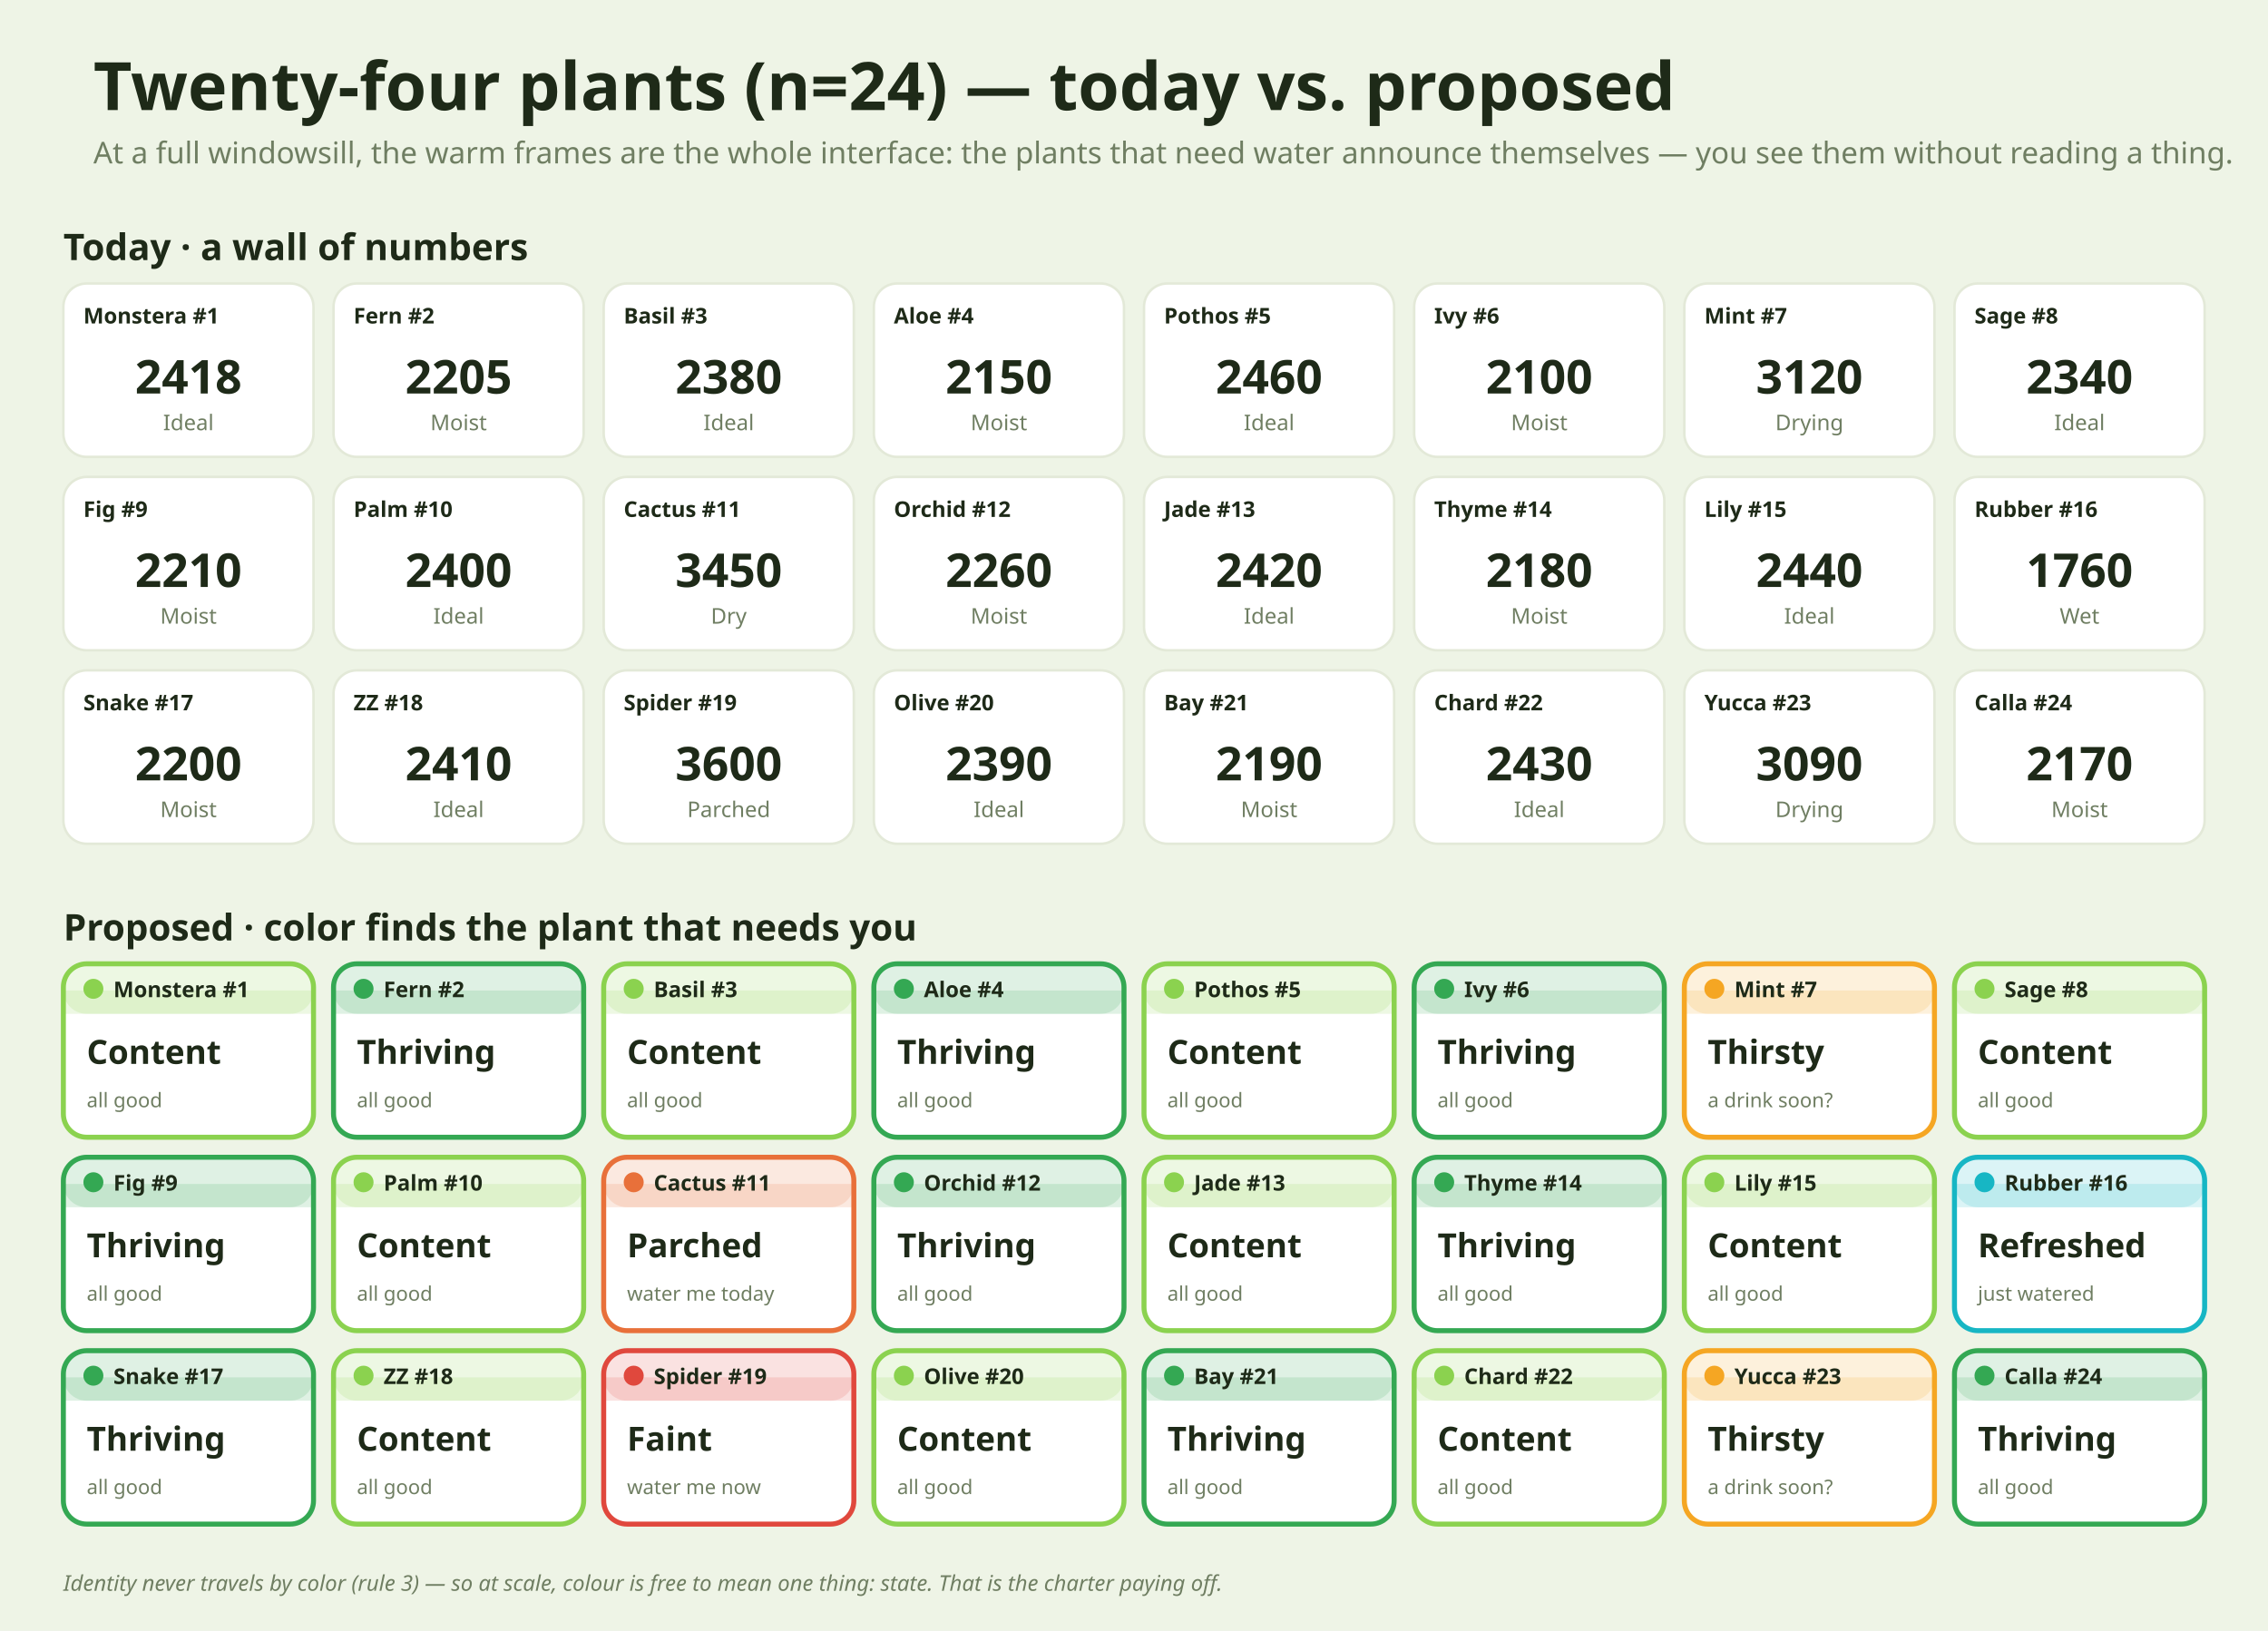
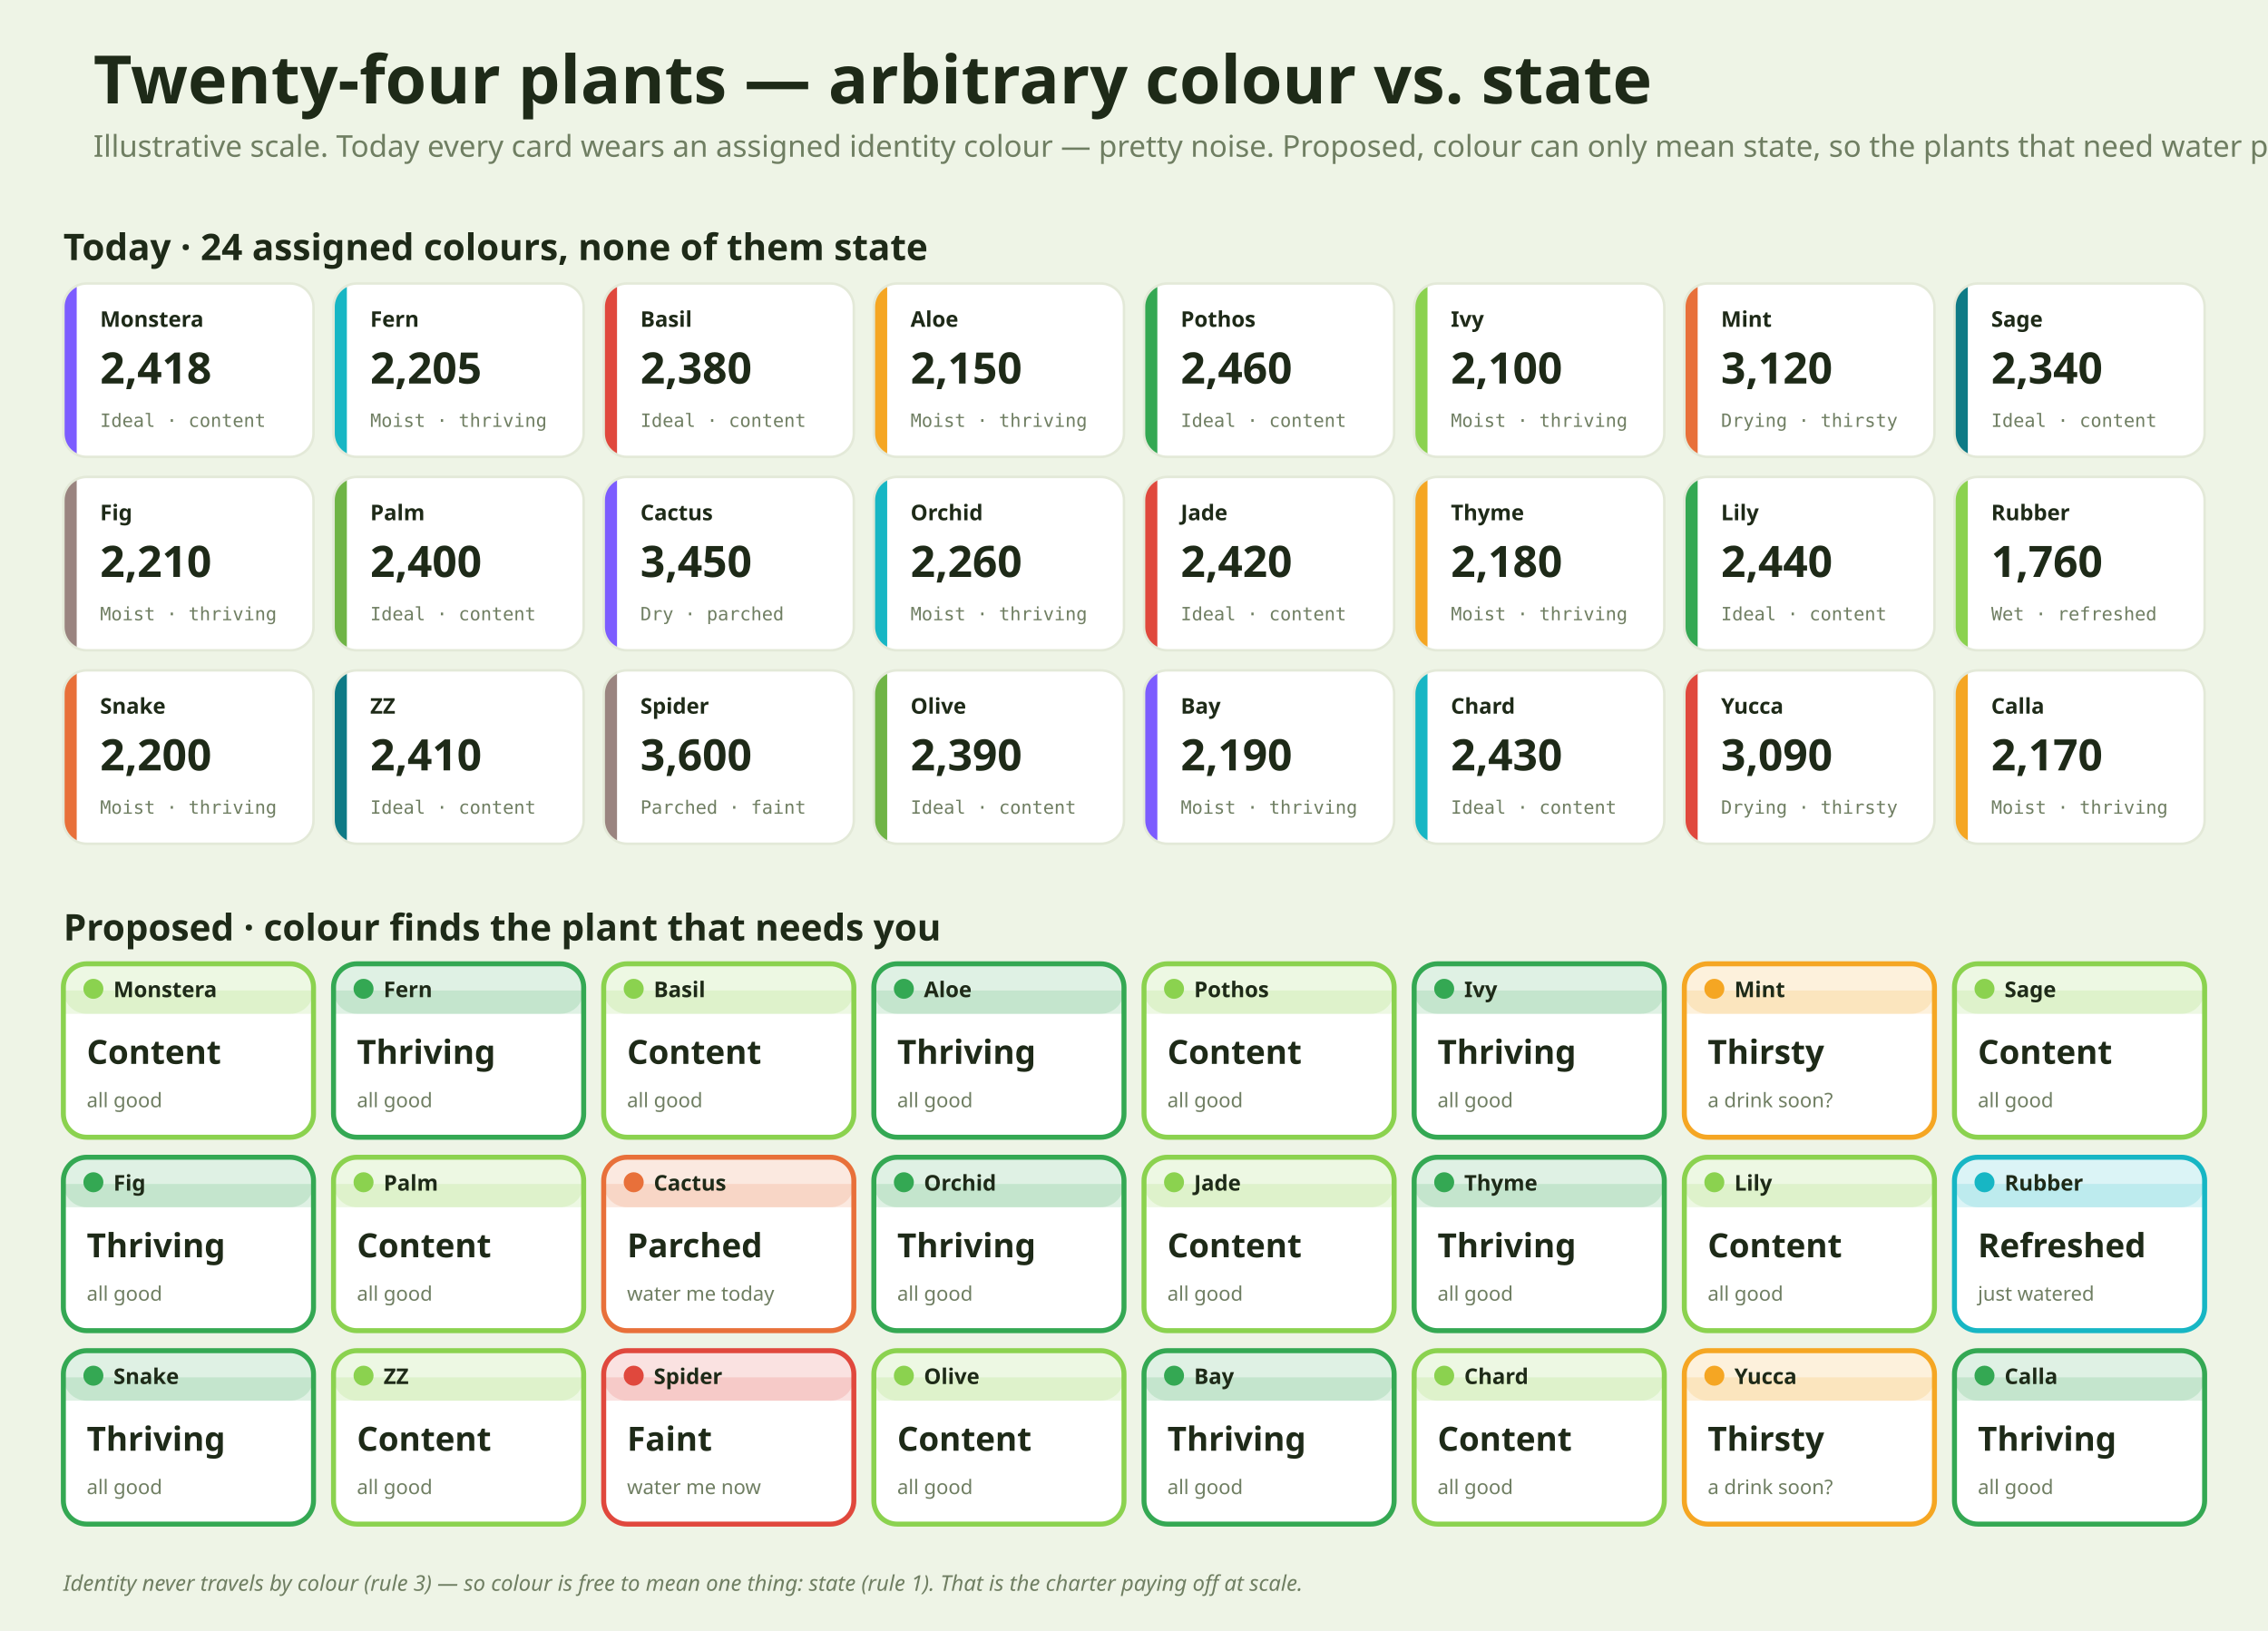
<svg xmlns="http://www.w3.org/2000/svg" viewBox="0 0 1360 978">
  <style>
.h1{font-family:'Baloo 2',sans-serif;font-weight:800;font-size:40px;fill:#1E2A18}
.h2{font-family:'Hanken Grotesk',sans-serif;font-size:18px;fill:#6F7E62}
- .eyebrow{font-family:'JetBrains Mono',monospace;font-size:14px;font-weight:600;fill:#6F7E62;letter-spacing:2px}
.colcap{font-family:'Baloo 2',sans-serif;font-weight:700;font-size:22px;fill:#1E2A18}
.colsub{font-family:'Hanken Grotesk',sans-serif;font-size:14px;fill:#6F7E62}
.name{font-family:'Baloo 2',sans-serif;font-weight:700;font-size:24px;fill:#1E2A18}
.num{font-family:'JetBrains Mono',monospace;font-size:15px;fill:#6F7E62}
.meta{font-family:'Hanken Grotesk',sans-serif;font-size:14px;fill:#6F7E62}
.chip{font-family:'Hanken Grotesk',sans-serif;font-size:13px;fill:#3C4A34}
.mood{font-family:'Baloo 2',sans-serif;font-weight:800;font-size:30px;fill:#1E2A18}
.bandtag{font-family:'JetBrains Mono',monospace;font-size:12px;fill:#8A9880}
.say{font-family:'Hanken Grotesk',sans-serif;font-size:17px;fill:#2C3A24}
.wlabel{font-family:'JetBrains Mono',monospace;font-size:11px;font-weight:600;fill:#8A9880;letter-spacing:1.5px}
.wval{font-family:'Hanken Grotesk',sans-serif;font-size:16px;fill:#1E2A18}
.foot{font-family:'Hanken Grotesk',sans-serif;font-size:14px;fill:#6F7E62}
.tiny{font-family:'Hanken Grotesk',sans-serif;font-size:11px;fill:#9A8480}
- .today-title{font-family:'Baloo 2',sans-serif;font-weight:700;font-size:22px;fill:#1E2A18}
- .rawbig{font-family:'Baloo 2',sans-serif;font-weight:800;font-size:72px;fill:#1E2A18}
- .rawlab{font-family:'JetBrains Mono',monospace;font-size:13px;font-weight:600;fill:#8A9880;letter-spacing:2px}
- .today-band{font-family:'Baloo 2',sans-serif;font-weight:700;font-size:24px;fill:#3C4A34}
- .idx{font-family:'Hanken Grotesk',sans-serif;font-size:13px;fill:#9A8480}
- .pin{font-family:'Hanken Grotesk',sans-serif;font-size:13px;font-style:italic;fill:#6F7E62}
+ .td-name{font-family:'Baloo 2',sans-serif;font-weight:700;font-size:19px;fill:#1E2A18}
+ .td-type{font-family:'JetBrains Mono',monospace;font-size:13px;fill:#9A8480;font-weight:400}
+ .td-meta{font-family:'JetBrains Mono',monospace;font-size:13px;fill:#9A8480}
+ .td-raw{font-family:'Baloo 2',sans-serif;font-weight:800;font-size:52px;fill:#1E2A18}
+ .td-rawu{font-family:'JetBrains Mono',monospace;font-size:15px;fill:#9A8480}
+ .td-pill{font-family:'Hanken Grotesk',sans-serif;font-weight:600;font-size:14px;fill:#FFFFFF}
+ .td-slab{font-family:'JetBrains Mono',monospace;font-size:14px;fill:#6F7E62}
+ .td-sval{font-family:'JetBrains Mono',monospace;font-size:14px;fill:#1E2A18}
+ .td-src{font-family:'JetBrains Mono',monospace;font-size:12px;fill:#9A8480}
.gname{font-family:'Baloo 2',sans-serif;font-weight:700;font-size:19px;fill:#1E2A18}
.gmeta{font-family:'Hanken Grotesk',sans-serif;font-size:13px;fill:#6F7E62}
+ .gmeta2{font-family:'JetBrains Mono',monospace;font-size:12px;fill:#9A8480}
.gmood{font-family:'Baloo 2',sans-serif;font-weight:800;font-size:22px;fill:#1E2A18}
.gsay{font-family:'Hanken Grotesk',sans-serif;font-size:15px;fill:#2C3A24}
- .graw{font-family:'Baloo 2',sans-serif;font-weight:800;font-size:44px;fill:#1E2A18}
- .grawlab{font-family:'JetBrains Mono',monospace;font-size:11px;font-weight:600;fill:#8A9880;letter-spacing:1.5px}
+ .graw{font-family:'Baloo 2',sans-serif;font-weight:800;font-size:40px;fill:#1E2A18}
+ .gpill{font-family:'Hanken Grotesk',sans-serif;font-weight:600;font-size:13px;fill:#FFFFFF}
.tname{font-family:'Baloo 2',sans-serif;font-weight:700;font-size:13px;fill:#1E2A18}
.tmood{font-family:'Baloo 2',sans-serif;font-weight:800;font-size:20px;fill:#1E2A18}
.tmeta{font-family:'Hanken Grotesk',sans-serif;font-size:12px;fill:#6F7E62}
- .traw{font-family:'Baloo 2',sans-serif;font-weight:800;font-size:28px;fill:#1E2A18}
- .tband{font-family:'Hanken Grotesk',sans-serif;font-size:13px;fill:#6F7E62}
+ .traw{font-family:'Baloo 2',sans-serif;font-weight:800;font-size:26px;fill:#1E2A18}
+ .tband{font-family:'JetBrains Mono',monospace;font-size:11px;fill:#6F7E62}
+ .pin{font-family:'Hanken Grotesk',sans-serif;font-size:13px;font-style:italic;fill:#6F7E62}
+ .callout{font-family:'Hanken Grotesk',sans-serif;font-size:14px;font-weight:600;fill:#E0483D}
</style>
  <rect width="1360" height="978" fill="#EEF4E6" />
-   <text x="56" y="66" class="h1">Twenty-four plants (n=24) — today vs. proposed</text>
-   <text x="56" y="98" class="h2">At a full windowsill, the warm frames are the whole interface: the plants that need water announce themselves — you see them without reading a thing.</text>
-   <text x="38" y="156" class="colcap">Today · a wall of numbers</text>
+   <text x="56" y="62" class="h1">Twenty-four plants — arbitrary colour vs. state</text>
+   <text x="56" y="94" class="h2">Illustrative scale. Today every card wears an assigned identity colour — pretty noise. Proposed, colour can only mean state, so the plants that need water pop.</text>
+   <text x="38" y="156" class="colcap">Today · 24 assigned colours, none of them state</text>
  <g transform="translate(38 170)">
-     <rect width="150" height="104" rx="14" fill="#FFFFFF" stroke="#E3E9D8" stroke-width="1.5" />
-     <text x="12" y="24" class="tname">Monstera #1</text>
-     <text x="75.0" y="66" class="traw" text-anchor="middle">2418</text>
-     <text x="75.0" y="88" class="tband" text-anchor="middle">Ideal</text>
+     <defs>
+       <clipPath id="c6">
+         <rect width="150" height="104" rx="14" />
+       </clipPath>
+     </defs>
+     <g clip-path="url(#c6)">
+       <rect width="150" height="104" fill="#7C5CFF" />
+       <rect x="8" width="142" height="104" fill="#FFFFFF" />
+     </g>
+     <rect width="150" height="104" rx="14" fill="none" stroke="#E3E9D8" stroke-width="1.5" />
+     <text x="22" y="26" class="tname">Monstera</text>
+     <text x="22" y="60" class="traw">2,418</text>
+     <text x="22" y="86" class="tband">Ideal · content</text>
  </g>
  <g transform="translate(200 170)">
-     <rect width="150" height="104" rx="14" fill="#FFFFFF" stroke="#E3E9D8" stroke-width="1.5" />
-     <text x="12" y="24" class="tname">Fern #2</text>
-     <text x="75.0" y="66" class="traw" text-anchor="middle">2205</text>
-     <text x="75.0" y="88" class="tband" text-anchor="middle">Moist</text>
+     <defs>
+       <clipPath id="c7">
+         <rect width="150" height="104" rx="14" />
+       </clipPath>
+     </defs>
+     <g clip-path="url(#c7)">
+       <rect width="150" height="104" fill="#17B6C4" />
+       <rect x="8" width="142" height="104" fill="#FFFFFF" />
+     </g>
+     <rect width="150" height="104" rx="14" fill="none" stroke="#E3E9D8" stroke-width="1.5" />
+     <text x="22" y="26" class="tname">Fern</text>
+     <text x="22" y="60" class="traw">2,205</text>
+     <text x="22" y="86" class="tband">Moist · thriving</text>
  </g>
  <g transform="translate(362 170)">
-     <rect width="150" height="104" rx="14" fill="#FFFFFF" stroke="#E3E9D8" stroke-width="1.5" />
-     <text x="12" y="24" class="tname">Basil #3</text>
-     <text x="75.0" y="66" class="traw" text-anchor="middle">2380</text>
-     <text x="75.0" y="88" class="tband" text-anchor="middle">Ideal</text>
+     <defs>
+       <clipPath id="c8">
+         <rect width="150" height="104" rx="14" />
+       </clipPath>
+     </defs>
+     <g clip-path="url(#c8)">
+       <rect width="150" height="104" fill="#E0483D" />
+       <rect x="8" width="142" height="104" fill="#FFFFFF" />
+     </g>
+     <rect width="150" height="104" rx="14" fill="none" stroke="#E3E9D8" stroke-width="1.5" />
+     <text x="22" y="26" class="tname">Basil</text>
+     <text x="22" y="60" class="traw">2,380</text>
+     <text x="22" y="86" class="tband">Ideal · content</text>
  </g>
  <g transform="translate(524 170)">
-     <rect width="150" height="104" rx="14" fill="#FFFFFF" stroke="#E3E9D8" stroke-width="1.5" />
-     <text x="12" y="24" class="tname">Aloe #4</text>
-     <text x="75.0" y="66" class="traw" text-anchor="middle">2150</text>
-     <text x="75.0" y="88" class="tband" text-anchor="middle">Moist</text>
+     <defs>
+       <clipPath id="c9">
+         <rect width="150" height="104" rx="14" />
+       </clipPath>
+     </defs>
+     <g clip-path="url(#c9)">
+       <rect width="150" height="104" fill="#F5A623" />
+       <rect x="8" width="142" height="104" fill="#FFFFFF" />
+     </g>
+     <rect width="150" height="104" rx="14" fill="none" stroke="#E3E9D8" stroke-width="1.5" />
+     <text x="22" y="26" class="tname">Aloe</text>
+     <text x="22" y="60" class="traw">2,150</text>
+     <text x="22" y="86" class="tband">Moist · thriving</text>
  </g>
  <g transform="translate(686 170)">
-     <rect width="150" height="104" rx="14" fill="#FFFFFF" stroke="#E3E9D8" stroke-width="1.5" />
-     <text x="12" y="24" class="tname">Pothos #5</text>
-     <text x="75.0" y="66" class="traw" text-anchor="middle">2460</text>
-     <text x="75.0" y="88" class="tband" text-anchor="middle">Ideal</text>
+     <defs>
+       <clipPath id="c10">
+         <rect width="150" height="104" rx="14" />
+       </clipPath>
+     </defs>
+     <g clip-path="url(#c10)">
+       <rect width="150" height="104" fill="#34A853" />
+       <rect x="8" width="142" height="104" fill="#FFFFFF" />
+     </g>
+     <rect width="150" height="104" rx="14" fill="none" stroke="#E3E9D8" stroke-width="1.5" />
+     <text x="22" y="26" class="tname">Pothos</text>
+     <text x="22" y="60" class="traw">2,460</text>
+     <text x="22" y="86" class="tband">Ideal · content</text>
  </g>
  <g transform="translate(848 170)">
-     <rect width="150" height="104" rx="14" fill="#FFFFFF" stroke="#E3E9D8" stroke-width="1.5" />
-     <text x="12" y="24" class="tname">Ivy #6</text>
-     <text x="75.0" y="66" class="traw" text-anchor="middle">2100</text>
-     <text x="75.0" y="88" class="tband" text-anchor="middle">Moist</text>
+     <defs>
+       <clipPath id="c11">
+         <rect width="150" height="104" rx="14" />
+       </clipPath>
+     </defs>
+     <g clip-path="url(#c11)">
+       <rect width="150" height="104" fill="#8BD24F" />
+       <rect x="8" width="142" height="104" fill="#FFFFFF" />
+     </g>
+     <rect width="150" height="104" rx="14" fill="none" stroke="#E3E9D8" stroke-width="1.5" />
+     <text x="22" y="26" class="tname">Ivy</text>
+     <text x="22" y="60" class="traw">2,100</text>
+     <text x="22" y="86" class="tband">Moist · thriving</text>
  </g>
  <g transform="translate(1010 170)">
-     <rect width="150" height="104" rx="14" fill="#FFFFFF" stroke="#E3E9D8" stroke-width="1.5" />
-     <text x="12" y="24" class="tname">Mint #7</text>
-     <text x="75.0" y="66" class="traw" text-anchor="middle">3120</text>
-     <text x="75.0" y="88" class="tband" text-anchor="middle">Drying</text>
+     <defs>
+       <clipPath id="c12">
+         <rect width="150" height="104" rx="14" />
+       </clipPath>
+     </defs>
+     <g clip-path="url(#c12)">
+       <rect width="150" height="104" fill="#E8703A" />
+       <rect x="8" width="142" height="104" fill="#FFFFFF" />
+     </g>
+     <rect width="150" height="104" rx="14" fill="none" stroke="#E3E9D8" stroke-width="1.5" />
+     <text x="22" y="26" class="tname">Mint</text>
+     <text x="22" y="60" class="traw">3,120</text>
+     <text x="22" y="86" class="tband">Drying · thirsty</text>
  </g>
  <g transform="translate(1172 170)">
-     <rect width="150" height="104" rx="14" fill="#FFFFFF" stroke="#E3E9D8" stroke-width="1.5" />
-     <text x="12" y="24" class="tname">Sage #8</text>
-     <text x="75.0" y="66" class="traw" text-anchor="middle">2340</text>
-     <text x="75.0" y="88" class="tband" text-anchor="middle">Ideal</text>
+     <defs>
+       <clipPath id="c13">
+         <rect width="150" height="104" rx="14" />
+       </clipPath>
+     </defs>
+     <g clip-path="url(#c13)">
+       <rect width="150" height="104" fill="#0E7A86" />
+       <rect x="8" width="142" height="104" fill="#FFFFFF" />
+     </g>
+     <rect width="150" height="104" rx="14" fill="none" stroke="#E3E9D8" stroke-width="1.5" />
+     <text x="22" y="26" class="tname">Sage</text>
+     <text x="22" y="60" class="traw">2,340</text>
+     <text x="22" y="86" class="tband">Ideal · content</text>
  </g>
  <g transform="translate(38 286)">
-     <rect width="150" height="104" rx="14" fill="#FFFFFF" stroke="#E3E9D8" stroke-width="1.5" />
-     <text x="12" y="24" class="tname">Fig #9</text>
-     <text x="75.0" y="66" class="traw" text-anchor="middle">2210</text>
-     <text x="75.0" y="88" class="tband" text-anchor="middle">Moist</text>
+     <defs>
+       <clipPath id="c14">
+         <rect width="150" height="104" rx="14" />
+       </clipPath>
+     </defs>
+     <g clip-path="url(#c14)">
+       <rect width="150" height="104" fill="#9A8480" />
+       <rect x="8" width="142" height="104" fill="#FFFFFF" />
+     </g>
+     <rect width="150" height="104" rx="14" fill="none" stroke="#E3E9D8" stroke-width="1.5" />
+     <text x="22" y="26" class="tname">Fig</text>
+     <text x="22" y="60" class="traw">2,210</text>
+     <text x="22" y="86" class="tband">Moist · thriving</text>
  </g>
  <g transform="translate(200 286)">
-     <rect width="150" height="104" rx="14" fill="#FFFFFF" stroke="#E3E9D8" stroke-width="1.5" />
-     <text x="12" y="24" class="tname">Palm #10</text>
-     <text x="75.0" y="66" class="traw" text-anchor="middle">2400</text>
-     <text x="75.0" y="88" class="tband" text-anchor="middle">Ideal</text>
+     <defs>
+       <clipPath id="c15">
+         <rect width="150" height="104" rx="14" />
+       </clipPath>
+     </defs>
+     <g clip-path="url(#c15)">
+       <rect width="150" height="104" fill="#6FB446" />
+       <rect x="8" width="142" height="104" fill="#FFFFFF" />
+     </g>
+     <rect width="150" height="104" rx="14" fill="none" stroke="#E3E9D8" stroke-width="1.5" />
+     <text x="22" y="26" class="tname">Palm</text>
+     <text x="22" y="60" class="traw">2,400</text>
+     <text x="22" y="86" class="tband">Ideal · content</text>
  </g>
  <g transform="translate(362 286)">
-     <rect width="150" height="104" rx="14" fill="#FFFFFF" stroke="#E3E9D8" stroke-width="1.5" />
-     <text x="12" y="24" class="tname">Cactus #11</text>
-     <text x="75.0" y="66" class="traw" text-anchor="middle">3450</text>
-     <text x="75.0" y="88" class="tband" text-anchor="middle">Dry</text>
+     <defs>
+       <clipPath id="c16">
+         <rect width="150" height="104" rx="14" />
+       </clipPath>
+     </defs>
+     <g clip-path="url(#c16)">
+       <rect width="150" height="104" fill="#7C5CFF" />
+       <rect x="8" width="142" height="104" fill="#FFFFFF" />
+     </g>
+     <rect width="150" height="104" rx="14" fill="none" stroke="#E3E9D8" stroke-width="1.5" />
+     <text x="22" y="26" class="tname">Cactus</text>
+     <text x="22" y="60" class="traw">3,450</text>
+     <text x="22" y="86" class="tband">Dry · parched</text>
  </g>
  <g transform="translate(524 286)">
-     <rect width="150" height="104" rx="14" fill="#FFFFFF" stroke="#E3E9D8" stroke-width="1.5" />
-     <text x="12" y="24" class="tname">Orchid #12</text>
-     <text x="75.0" y="66" class="traw" text-anchor="middle">2260</text>
-     <text x="75.0" y="88" class="tband" text-anchor="middle">Moist</text>
+     <defs>
+       <clipPath id="c17">
+         <rect width="150" height="104" rx="14" />
+       </clipPath>
+     </defs>
+     <g clip-path="url(#c17)">
+       <rect width="150" height="104" fill="#17B6C4" />
+       <rect x="8" width="142" height="104" fill="#FFFFFF" />
+     </g>
+     <rect width="150" height="104" rx="14" fill="none" stroke="#E3E9D8" stroke-width="1.5" />
+     <text x="22" y="26" class="tname">Orchid</text>
+     <text x="22" y="60" class="traw">2,260</text>
+     <text x="22" y="86" class="tband">Moist · thriving</text>
  </g>
  <g transform="translate(686 286)">
-     <rect width="150" height="104" rx="14" fill="#FFFFFF" stroke="#E3E9D8" stroke-width="1.5" />
-     <text x="12" y="24" class="tname">Jade #13</text>
-     <text x="75.0" y="66" class="traw" text-anchor="middle">2420</text>
-     <text x="75.0" y="88" class="tband" text-anchor="middle">Ideal</text>
+     <defs>
+       <clipPath id="c18">
+         <rect width="150" height="104" rx="14" />
+       </clipPath>
+     </defs>
+     <g clip-path="url(#c18)">
+       <rect width="150" height="104" fill="#E0483D" />
+       <rect x="8" width="142" height="104" fill="#FFFFFF" />
+     </g>
+     <rect width="150" height="104" rx="14" fill="none" stroke="#E3E9D8" stroke-width="1.5" />
+     <text x="22" y="26" class="tname">Jade</text>
+     <text x="22" y="60" class="traw">2,420</text>
+     <text x="22" y="86" class="tband">Ideal · content</text>
  </g>
  <g transform="translate(848 286)">
-     <rect width="150" height="104" rx="14" fill="#FFFFFF" stroke="#E3E9D8" stroke-width="1.5" />
-     <text x="12" y="24" class="tname">Thyme #14</text>
-     <text x="75.0" y="66" class="traw" text-anchor="middle">2180</text>
-     <text x="75.0" y="88" class="tband" text-anchor="middle">Moist</text>
+     <defs>
+       <clipPath id="c19">
+         <rect width="150" height="104" rx="14" />
+       </clipPath>
+     </defs>
+     <g clip-path="url(#c19)">
+       <rect width="150" height="104" fill="#F5A623" />
+       <rect x="8" width="142" height="104" fill="#FFFFFF" />
+     </g>
+     <rect width="150" height="104" rx="14" fill="none" stroke="#E3E9D8" stroke-width="1.5" />
+     <text x="22" y="26" class="tname">Thyme</text>
+     <text x="22" y="60" class="traw">2,180</text>
+     <text x="22" y="86" class="tband">Moist · thriving</text>
  </g>
  <g transform="translate(1010 286)">
-     <rect width="150" height="104" rx="14" fill="#FFFFFF" stroke="#E3E9D8" stroke-width="1.5" />
-     <text x="12" y="24" class="tname">Lily #15</text>
-     <text x="75.0" y="66" class="traw" text-anchor="middle">2440</text>
-     <text x="75.0" y="88" class="tband" text-anchor="middle">Ideal</text>
+     <defs>
+       <clipPath id="c20">
+         <rect width="150" height="104" rx="14" />
+       </clipPath>
+     </defs>
+     <g clip-path="url(#c20)">
+       <rect width="150" height="104" fill="#34A853" />
+       <rect x="8" width="142" height="104" fill="#FFFFFF" />
+     </g>
+     <rect width="150" height="104" rx="14" fill="none" stroke="#E3E9D8" stroke-width="1.5" />
+     <text x="22" y="26" class="tname">Lily</text>
+     <text x="22" y="60" class="traw">2,440</text>
+     <text x="22" y="86" class="tband">Ideal · content</text>
  </g>
  <g transform="translate(1172 286)">
-     <rect width="150" height="104" rx="14" fill="#FFFFFF" stroke="#E3E9D8" stroke-width="1.5" />
-     <text x="12" y="24" class="tname">Rubber #16</text>
-     <text x="75.0" y="66" class="traw" text-anchor="middle">1760</text>
-     <text x="75.0" y="88" class="tband" text-anchor="middle">Wet</text>
+     <defs>
+       <clipPath id="c21">
+         <rect width="150" height="104" rx="14" />
+       </clipPath>
+     </defs>
+     <g clip-path="url(#c21)">
+       <rect width="150" height="104" fill="#8BD24F" />
+       <rect x="8" width="142" height="104" fill="#FFFFFF" />
+     </g>
+     <rect width="150" height="104" rx="14" fill="none" stroke="#E3E9D8" stroke-width="1.5" />
+     <text x="22" y="26" class="tname">Rubber</text>
+     <text x="22" y="60" class="traw">1,760</text>
+     <text x="22" y="86" class="tband">Wet · refreshed</text>
  </g>
  <g transform="translate(38 402)">
-     <rect width="150" height="104" rx="14" fill="#FFFFFF" stroke="#E3E9D8" stroke-width="1.5" />
-     <text x="12" y="24" class="tname">Snake #17</text>
-     <text x="75.0" y="66" class="traw" text-anchor="middle">2200</text>
-     <text x="75.0" y="88" class="tband" text-anchor="middle">Moist</text>
+     <defs>
+       <clipPath id="c22">
+         <rect width="150" height="104" rx="14" />
+       </clipPath>
+     </defs>
+     <g clip-path="url(#c22)">
+       <rect width="150" height="104" fill="#E8703A" />
+       <rect x="8" width="142" height="104" fill="#FFFFFF" />
+     </g>
+     <rect width="150" height="104" rx="14" fill="none" stroke="#E3E9D8" stroke-width="1.5" />
+     <text x="22" y="26" class="tname">Snake</text>
+     <text x="22" y="60" class="traw">2,200</text>
+     <text x="22" y="86" class="tband">Moist · thriving</text>
  </g>
  <g transform="translate(200 402)">
-     <rect width="150" height="104" rx="14" fill="#FFFFFF" stroke="#E3E9D8" stroke-width="1.5" />
-     <text x="12" y="24" class="tname">ZZ #18</text>
-     <text x="75.0" y="66" class="traw" text-anchor="middle">2410</text>
-     <text x="75.0" y="88" class="tband" text-anchor="middle">Ideal</text>
+     <defs>
+       <clipPath id="c23">
+         <rect width="150" height="104" rx="14" />
+       </clipPath>
+     </defs>
+     <g clip-path="url(#c23)">
+       <rect width="150" height="104" fill="#0E7A86" />
+       <rect x="8" width="142" height="104" fill="#FFFFFF" />
+     </g>
+     <rect width="150" height="104" rx="14" fill="none" stroke="#E3E9D8" stroke-width="1.5" />
+     <text x="22" y="26" class="tname">ZZ</text>
+     <text x="22" y="60" class="traw">2,410</text>
+     <text x="22" y="86" class="tband">Ideal · content</text>
  </g>
  <g transform="translate(362 402)">
-     <rect width="150" height="104" rx="14" fill="#FFFFFF" stroke="#E3E9D8" stroke-width="1.5" />
-     <text x="12" y="24" class="tname">Spider #19</text>
-     <text x="75.0" y="66" class="traw" text-anchor="middle">3600</text>
-     <text x="75.0" y="88" class="tband" text-anchor="middle">Parched</text>
+     <defs>
+       <clipPath id="c24">
+         <rect width="150" height="104" rx="14" />
+       </clipPath>
+     </defs>
+     <g clip-path="url(#c24)">
+       <rect width="150" height="104" fill="#9A8480" />
+       <rect x="8" width="142" height="104" fill="#FFFFFF" />
+     </g>
+     <rect width="150" height="104" rx="14" fill="none" stroke="#E3E9D8" stroke-width="1.5" />
+     <text x="22" y="26" class="tname">Spider</text>
+     <text x="22" y="60" class="traw">3,600</text>
+     <text x="22" y="86" class="tband">Parched · faint</text>
  </g>
  <g transform="translate(524 402)">
-     <rect width="150" height="104" rx="14" fill="#FFFFFF" stroke="#E3E9D8" stroke-width="1.5" />
-     <text x="12" y="24" class="tname">Olive #20</text>
-     <text x="75.0" y="66" class="traw" text-anchor="middle">2390</text>
-     <text x="75.0" y="88" class="tband" text-anchor="middle">Ideal</text>
+     <defs>
+       <clipPath id="c25">
+         <rect width="150" height="104" rx="14" />
+       </clipPath>
+     </defs>
+     <g clip-path="url(#c25)">
+       <rect width="150" height="104" fill="#6FB446" />
+       <rect x="8" width="142" height="104" fill="#FFFFFF" />
+     </g>
+     <rect width="150" height="104" rx="14" fill="none" stroke="#E3E9D8" stroke-width="1.5" />
+     <text x="22" y="26" class="tname">Olive</text>
+     <text x="22" y="60" class="traw">2,390</text>
+     <text x="22" y="86" class="tband">Ideal · content</text>
  </g>
  <g transform="translate(686 402)">
-     <rect width="150" height="104" rx="14" fill="#FFFFFF" stroke="#E3E9D8" stroke-width="1.5" />
-     <text x="12" y="24" class="tname">Bay #21</text>
-     <text x="75.0" y="66" class="traw" text-anchor="middle">2190</text>
-     <text x="75.0" y="88" class="tband" text-anchor="middle">Moist</text>
+     <defs>
+       <clipPath id="c26">
+         <rect width="150" height="104" rx="14" />
+       </clipPath>
+     </defs>
+     <g clip-path="url(#c26)">
+       <rect width="150" height="104" fill="#7C5CFF" />
+       <rect x="8" width="142" height="104" fill="#FFFFFF" />
+     </g>
+     <rect width="150" height="104" rx="14" fill="none" stroke="#E3E9D8" stroke-width="1.5" />
+     <text x="22" y="26" class="tname">Bay</text>
+     <text x="22" y="60" class="traw">2,190</text>
+     <text x="22" y="86" class="tband">Moist · thriving</text>
  </g>
  <g transform="translate(848 402)">
-     <rect width="150" height="104" rx="14" fill="#FFFFFF" stroke="#E3E9D8" stroke-width="1.5" />
-     <text x="12" y="24" class="tname">Chard #22</text>
-     <text x="75.0" y="66" class="traw" text-anchor="middle">2430</text>
-     <text x="75.0" y="88" class="tband" text-anchor="middle">Ideal</text>
+     <defs>
+       <clipPath id="c27">
+         <rect width="150" height="104" rx="14" />
+       </clipPath>
+     </defs>
+     <g clip-path="url(#c27)">
+       <rect width="150" height="104" fill="#17B6C4" />
+       <rect x="8" width="142" height="104" fill="#FFFFFF" />
+     </g>
+     <rect width="150" height="104" rx="14" fill="none" stroke="#E3E9D8" stroke-width="1.5" />
+     <text x="22" y="26" class="tname">Chard</text>
+     <text x="22" y="60" class="traw">2,430</text>
+     <text x="22" y="86" class="tband">Ideal · content</text>
  </g>
  <g transform="translate(1010 402)">
-     <rect width="150" height="104" rx="14" fill="#FFFFFF" stroke="#E3E9D8" stroke-width="1.5" />
-     <text x="12" y="24" class="tname">Yucca #23</text>
-     <text x="75.0" y="66" class="traw" text-anchor="middle">3090</text>
-     <text x="75.0" y="88" class="tband" text-anchor="middle">Drying</text>
+     <defs>
+       <clipPath id="c28">
+         <rect width="150" height="104" rx="14" />
+       </clipPath>
+     </defs>
+     <g clip-path="url(#c28)">
+       <rect width="150" height="104" fill="#E0483D" />
+       <rect x="8" width="142" height="104" fill="#FFFFFF" />
+     </g>
+     <rect width="150" height="104" rx="14" fill="none" stroke="#E3E9D8" stroke-width="1.5" />
+     <text x="22" y="26" class="tname">Yucca</text>
+     <text x="22" y="60" class="traw">3,090</text>
+     <text x="22" y="86" class="tband">Drying · thirsty</text>
  </g>
  <g transform="translate(1172 402)">
-     <rect width="150" height="104" rx="14" fill="#FFFFFF" stroke="#E3E9D8" stroke-width="1.5" />
-     <text x="12" y="24" class="tname">Calla #24</text>
-     <text x="75.0" y="66" class="traw" text-anchor="middle">2170</text>
-     <text x="75.0" y="88" class="tband" text-anchor="middle">Moist</text>
-   </g>
-   <text x="38" y="564" class="colcap">Proposed · color finds the plant that needs you</text>
+     <defs>
+       <clipPath id="c29">
+         <rect width="150" height="104" rx="14" />
+       </clipPath>
+     </defs>
+     <g clip-path="url(#c29)">
+       <rect width="150" height="104" fill="#F5A623" />
+       <rect x="8" width="142" height="104" fill="#FFFFFF" />
+     </g>
+     <rect width="150" height="104" rx="14" fill="none" stroke="#E3E9D8" stroke-width="1.5" />
+     <text x="22" y="26" class="tname">Calla</text>
+     <text x="22" y="60" class="traw">2,170</text>
+     <text x="22" y="86" class="tband">Moist · thriving</text>
+   </g>
+   <text x="38" y="564" class="colcap">Proposed · colour finds the plant that needs you</text>
  <g transform="translate(38 578)">
    <rect width="150" height="104" rx="14" fill="#FFFFFF" stroke="#8BD24F" stroke-width="3" />
    <rect x="0" y="0" width="150" height="30" rx="14" fill="#8BD24F" opacity="0.16" />
    <rect x="0" y="16" width="150" height="14" fill="#8BD24F" opacity="0.16" />
    <circle cx="18" cy="15" r="6" fill="#8BD24F" />
-     <text x="30" y="20" class="tname">Monstera #1</text>
+     <text x="30" y="20" class="tname">Monstera</text>
    <text x="14" y="60" class="tmood">Content</text>
    <text x="14" y="86" class="tmeta">all good</text>
  </g>
  <g transform="translate(200 578)">
    <rect width="150" height="104" rx="14" fill="#FFFFFF" stroke="#34A853" stroke-width="3" />
    <rect x="0" y="0" width="150" height="30" rx="14" fill="#34A853" opacity="0.16" />
    <rect x="0" y="16" width="150" height="14" fill="#34A853" opacity="0.16" />
    <circle cx="18" cy="15" r="6" fill="#34A853" />
-     <text x="30" y="20" class="tname">Fern #2</text>
+     <text x="30" y="20" class="tname">Fern</text>
    <text x="14" y="60" class="tmood">Thriving</text>
    <text x="14" y="86" class="tmeta">all good</text>
  </g>
  <g transform="translate(362 578)">
    <rect width="150" height="104" rx="14" fill="#FFFFFF" stroke="#8BD24F" stroke-width="3" />
    <rect x="0" y="0" width="150" height="30" rx="14" fill="#8BD24F" opacity="0.16" />
    <rect x="0" y="16" width="150" height="14" fill="#8BD24F" opacity="0.16" />
    <circle cx="18" cy="15" r="6" fill="#8BD24F" />
-     <text x="30" y="20" class="tname">Basil #3</text>
+     <text x="30" y="20" class="tname">Basil</text>
    <text x="14" y="60" class="tmood">Content</text>
    <text x="14" y="86" class="tmeta">all good</text>
  </g>
  <g transform="translate(524 578)">
    <rect width="150" height="104" rx="14" fill="#FFFFFF" stroke="#34A853" stroke-width="3" />
    <rect x="0" y="0" width="150" height="30" rx="14" fill="#34A853" opacity="0.16" />
    <rect x="0" y="16" width="150" height="14" fill="#34A853" opacity="0.16" />
    <circle cx="18" cy="15" r="6" fill="#34A853" />
-     <text x="30" y="20" class="tname">Aloe #4</text>
+     <text x="30" y="20" class="tname">Aloe</text>
    <text x="14" y="60" class="tmood">Thriving</text>
    <text x="14" y="86" class="tmeta">all good</text>
  </g>
  <g transform="translate(686 578)">
    <rect width="150" height="104" rx="14" fill="#FFFFFF" stroke="#8BD24F" stroke-width="3" />
    <rect x="0" y="0" width="150" height="30" rx="14" fill="#8BD24F" opacity="0.16" />
    <rect x="0" y="16" width="150" height="14" fill="#8BD24F" opacity="0.16" />
    <circle cx="18" cy="15" r="6" fill="#8BD24F" />
-     <text x="30" y="20" class="tname">Pothos #5</text>
+     <text x="30" y="20" class="tname">Pothos</text>
    <text x="14" y="60" class="tmood">Content</text>
    <text x="14" y="86" class="tmeta">all good</text>
  </g>
  <g transform="translate(848 578)">
    <rect width="150" height="104" rx="14" fill="#FFFFFF" stroke="#34A853" stroke-width="3" />
    <rect x="0" y="0" width="150" height="30" rx="14" fill="#34A853" opacity="0.16" />
    <rect x="0" y="16" width="150" height="14" fill="#34A853" opacity="0.16" />
    <circle cx="18" cy="15" r="6" fill="#34A853" />
-     <text x="30" y="20" class="tname">Ivy #6</text>
+     <text x="30" y="20" class="tname">Ivy</text>
    <text x="14" y="60" class="tmood">Thriving</text>
    <text x="14" y="86" class="tmeta">all good</text>
  </g>
  <g transform="translate(1010 578)">
    <rect width="150" height="104" rx="14" fill="#FFFFFF" stroke="#F5A623" stroke-width="3" />
    <rect x="0" y="0" width="150" height="30" rx="14" fill="#F5A623" opacity="0.16" />
    <rect x="0" y="16" width="150" height="14" fill="#F5A623" opacity="0.16" />
    <circle cx="18" cy="15" r="6" fill="#F5A623" />
-     <text x="30" y="20" class="tname">Mint #7</text>
+     <text x="30" y="20" class="tname">Mint</text>
    <text x="14" y="60" class="tmood">Thirsty</text>
    <text x="14" y="86" class="tmeta">a drink soon?</text>
  </g>
  <g transform="translate(1172 578)">
    <rect width="150" height="104" rx="14" fill="#FFFFFF" stroke="#8BD24F" stroke-width="3" />
    <rect x="0" y="0" width="150" height="30" rx="14" fill="#8BD24F" opacity="0.16" />
    <rect x="0" y="16" width="150" height="14" fill="#8BD24F" opacity="0.16" />
    <circle cx="18" cy="15" r="6" fill="#8BD24F" />
-     <text x="30" y="20" class="tname">Sage #8</text>
+     <text x="30" y="20" class="tname">Sage</text>
    <text x="14" y="60" class="tmood">Content</text>
    <text x="14" y="86" class="tmeta">all good</text>
  </g>
  <g transform="translate(38 694)">
    <rect width="150" height="104" rx="14" fill="#FFFFFF" stroke="#34A853" stroke-width="3" />
    <rect x="0" y="0" width="150" height="30" rx="14" fill="#34A853" opacity="0.16" />
    <rect x="0" y="16" width="150" height="14" fill="#34A853" opacity="0.16" />
    <circle cx="18" cy="15" r="6" fill="#34A853" />
-     <text x="30" y="20" class="tname">Fig #9</text>
+     <text x="30" y="20" class="tname">Fig</text>
    <text x="14" y="60" class="tmood">Thriving</text>
    <text x="14" y="86" class="tmeta">all good</text>
  </g>
  <g transform="translate(200 694)">
    <rect width="150" height="104" rx="14" fill="#FFFFFF" stroke="#8BD24F" stroke-width="3" />
    <rect x="0" y="0" width="150" height="30" rx="14" fill="#8BD24F" opacity="0.16" />
    <rect x="0" y="16" width="150" height="14" fill="#8BD24F" opacity="0.16" />
    <circle cx="18" cy="15" r="6" fill="#8BD24F" />
-     <text x="30" y="20" class="tname">Palm #10</text>
+     <text x="30" y="20" class="tname">Palm</text>
    <text x="14" y="60" class="tmood">Content</text>
    <text x="14" y="86" class="tmeta">all good</text>
  </g>
  <g transform="translate(362 694)">
    <rect width="150" height="104" rx="14" fill="#FFFFFF" stroke="#E8703A" stroke-width="3" />
    <rect x="0" y="0" width="150" height="30" rx="14" fill="#E8703A" opacity="0.16" />
    <rect x="0" y="16" width="150" height="14" fill="#E8703A" opacity="0.16" />
    <circle cx="18" cy="15" r="6" fill="#E8703A" />
-     <text x="30" y="20" class="tname">Cactus #11</text>
+     <text x="30" y="20" class="tname">Cactus</text>
    <text x="14" y="60" class="tmood">Parched</text>
    <text x="14" y="86" class="tmeta">water me today</text>
  </g>
  <g transform="translate(524 694)">
    <rect width="150" height="104" rx="14" fill="#FFFFFF" stroke="#34A853" stroke-width="3" />
    <rect x="0" y="0" width="150" height="30" rx="14" fill="#34A853" opacity="0.16" />
    <rect x="0" y="16" width="150" height="14" fill="#34A853" opacity="0.16" />
    <circle cx="18" cy="15" r="6" fill="#34A853" />
-     <text x="30" y="20" class="tname">Orchid #12</text>
+     <text x="30" y="20" class="tname">Orchid</text>
    <text x="14" y="60" class="tmood">Thriving</text>
    <text x="14" y="86" class="tmeta">all good</text>
  </g>
  <g transform="translate(686 694)">
    <rect width="150" height="104" rx="14" fill="#FFFFFF" stroke="#8BD24F" stroke-width="3" />
    <rect x="0" y="0" width="150" height="30" rx="14" fill="#8BD24F" opacity="0.16" />
    <rect x="0" y="16" width="150" height="14" fill="#8BD24F" opacity="0.16" />
    <circle cx="18" cy="15" r="6" fill="#8BD24F" />
-     <text x="30" y="20" class="tname">Jade #13</text>
+     <text x="30" y="20" class="tname">Jade</text>
    <text x="14" y="60" class="tmood">Content</text>
    <text x="14" y="86" class="tmeta">all good</text>
  </g>
  <g transform="translate(848 694)">
    <rect width="150" height="104" rx="14" fill="#FFFFFF" stroke="#34A853" stroke-width="3" />
    <rect x="0" y="0" width="150" height="30" rx="14" fill="#34A853" opacity="0.16" />
    <rect x="0" y="16" width="150" height="14" fill="#34A853" opacity="0.16" />
    <circle cx="18" cy="15" r="6" fill="#34A853" />
-     <text x="30" y="20" class="tname">Thyme #14</text>
+     <text x="30" y="20" class="tname">Thyme</text>
    <text x="14" y="60" class="tmood">Thriving</text>
    <text x="14" y="86" class="tmeta">all good</text>
  </g>
  <g transform="translate(1010 694)">
    <rect width="150" height="104" rx="14" fill="#FFFFFF" stroke="#8BD24F" stroke-width="3" />
    <rect x="0" y="0" width="150" height="30" rx="14" fill="#8BD24F" opacity="0.16" />
    <rect x="0" y="16" width="150" height="14" fill="#8BD24F" opacity="0.16" />
    <circle cx="18" cy="15" r="6" fill="#8BD24F" />
-     <text x="30" y="20" class="tname">Lily #15</text>
+     <text x="30" y="20" class="tname">Lily</text>
    <text x="14" y="60" class="tmood">Content</text>
    <text x="14" y="86" class="tmeta">all good</text>
  </g>
  <g transform="translate(1172 694)">
    <rect width="150" height="104" rx="14" fill="#FFFFFF" stroke="#17B6C4" stroke-width="3" />
    <rect x="0" y="0" width="150" height="30" rx="14" fill="#17B6C4" opacity="0.16" />
    <rect x="0" y="16" width="150" height="14" fill="#17B6C4" opacity="0.16" />
    <circle cx="18" cy="15" r="6" fill="#17B6C4" />
-     <text x="30" y="20" class="tname">Rubber #16</text>
+     <text x="30" y="20" class="tname">Rubber</text>
    <text x="14" y="60" class="tmood">Refreshed</text>
    <text x="14" y="86" class="tmeta">just watered</text>
  </g>
  <g transform="translate(38 810)">
    <rect width="150" height="104" rx="14" fill="#FFFFFF" stroke="#34A853" stroke-width="3" />
    <rect x="0" y="0" width="150" height="30" rx="14" fill="#34A853" opacity="0.16" />
    <rect x="0" y="16" width="150" height="14" fill="#34A853" opacity="0.16" />
    <circle cx="18" cy="15" r="6" fill="#34A853" />
-     <text x="30" y="20" class="tname">Snake #17</text>
+     <text x="30" y="20" class="tname">Snake</text>
    <text x="14" y="60" class="tmood">Thriving</text>
    <text x="14" y="86" class="tmeta">all good</text>
  </g>
  <g transform="translate(200 810)">
    <rect width="150" height="104" rx="14" fill="#FFFFFF" stroke="#8BD24F" stroke-width="3" />
    <rect x="0" y="0" width="150" height="30" rx="14" fill="#8BD24F" opacity="0.16" />
    <rect x="0" y="16" width="150" height="14" fill="#8BD24F" opacity="0.16" />
    <circle cx="18" cy="15" r="6" fill="#8BD24F" />
-     <text x="30" y="20" class="tname">ZZ #18</text>
+     <text x="30" y="20" class="tname">ZZ</text>
    <text x="14" y="60" class="tmood">Content</text>
    <text x="14" y="86" class="tmeta">all good</text>
  </g>
  <g transform="translate(362 810)">
    <rect width="150" height="104" rx="14" fill="#FFFFFF" stroke="#E0483D" stroke-width="3" />
    <rect x="0" y="0" width="150" height="30" rx="14" fill="#E0483D" opacity="0.16" />
    <rect x="0" y="16" width="150" height="14" fill="#E0483D" opacity="0.16" />
    <circle cx="18" cy="15" r="6" fill="#E0483D" />
-     <text x="30" y="20" class="tname">Spider #19</text>
+     <text x="30" y="20" class="tname">Spider</text>
    <text x="14" y="60" class="tmood">Faint</text>
    <text x="14" y="86" class="tmeta">water me now</text>
  </g>
  <g transform="translate(524 810)">
    <rect width="150" height="104" rx="14" fill="#FFFFFF" stroke="#8BD24F" stroke-width="3" />
    <rect x="0" y="0" width="150" height="30" rx="14" fill="#8BD24F" opacity="0.16" />
    <rect x="0" y="16" width="150" height="14" fill="#8BD24F" opacity="0.16" />
    <circle cx="18" cy="15" r="6" fill="#8BD24F" />
-     <text x="30" y="20" class="tname">Olive #20</text>
+     <text x="30" y="20" class="tname">Olive</text>
    <text x="14" y="60" class="tmood">Content</text>
    <text x="14" y="86" class="tmeta">all good</text>
  </g>
  <g transform="translate(686 810)">
    <rect width="150" height="104" rx="14" fill="#FFFFFF" stroke="#34A853" stroke-width="3" />
    <rect x="0" y="0" width="150" height="30" rx="14" fill="#34A853" opacity="0.16" />
    <rect x="0" y="16" width="150" height="14" fill="#34A853" opacity="0.16" />
    <circle cx="18" cy="15" r="6" fill="#34A853" />
-     <text x="30" y="20" class="tname">Bay #21</text>
+     <text x="30" y="20" class="tname">Bay</text>
    <text x="14" y="60" class="tmood">Thriving</text>
    <text x="14" y="86" class="tmeta">all good</text>
  </g>
  <g transform="translate(848 810)">
    <rect width="150" height="104" rx="14" fill="#FFFFFF" stroke="#8BD24F" stroke-width="3" />
    <rect x="0" y="0" width="150" height="30" rx="14" fill="#8BD24F" opacity="0.16" />
    <rect x="0" y="16" width="150" height="14" fill="#8BD24F" opacity="0.16" />
    <circle cx="18" cy="15" r="6" fill="#8BD24F" />
-     <text x="30" y="20" class="tname">Chard #22</text>
+     <text x="30" y="20" class="tname">Chard</text>
    <text x="14" y="60" class="tmood">Content</text>
    <text x="14" y="86" class="tmeta">all good</text>
  </g>
  <g transform="translate(1010 810)">
    <rect width="150" height="104" rx="14" fill="#FFFFFF" stroke="#F5A623" stroke-width="3" />
    <rect x="0" y="0" width="150" height="30" rx="14" fill="#F5A623" opacity="0.16" />
    <rect x="0" y="16" width="150" height="14" fill="#F5A623" opacity="0.16" />
    <circle cx="18" cy="15" r="6" fill="#F5A623" />
-     <text x="30" y="20" class="tname">Yucca #23</text>
+     <text x="30" y="20" class="tname">Yucca</text>
    <text x="14" y="60" class="tmood">Thirsty</text>
    <text x="14" y="86" class="tmeta">a drink soon?</text>
  </g>
  <g transform="translate(1172 810)">
    <rect width="150" height="104" rx="14" fill="#FFFFFF" stroke="#34A853" stroke-width="3" />
    <rect x="0" y="0" width="150" height="30" rx="14" fill="#34A853" opacity="0.16" />
    <rect x="0" y="16" width="150" height="14" fill="#34A853" opacity="0.16" />
    <circle cx="18" cy="15" r="6" fill="#34A853" />
-     <text x="30" y="20" class="tname">Calla #24</text>
-     <text x="14" y="60" class="tmood">Thriving</text>
-     <text x="14" y="86" class="tmeta">all good</text>
-   </g>
-   <text x="38" y="954" class="pin">Identity never travels by color (rule 3) — so at scale, colour is free to mean one thing: state. That is the charter paying off.</text>
+     <text x="30" y="20" class="tname">Calla</text>
+     <text x="14" y="60" class="tmood">Thriving</text>
+     <text x="14" y="86" class="tmeta">all good</text>
+   </g>
+   <text x="38" y="954" class="pin">Identity never travels by colour (rule 3) — so colour is free to mean one thing: state (rule 1). That is the charter paying off at scale.</text>
</svg>
